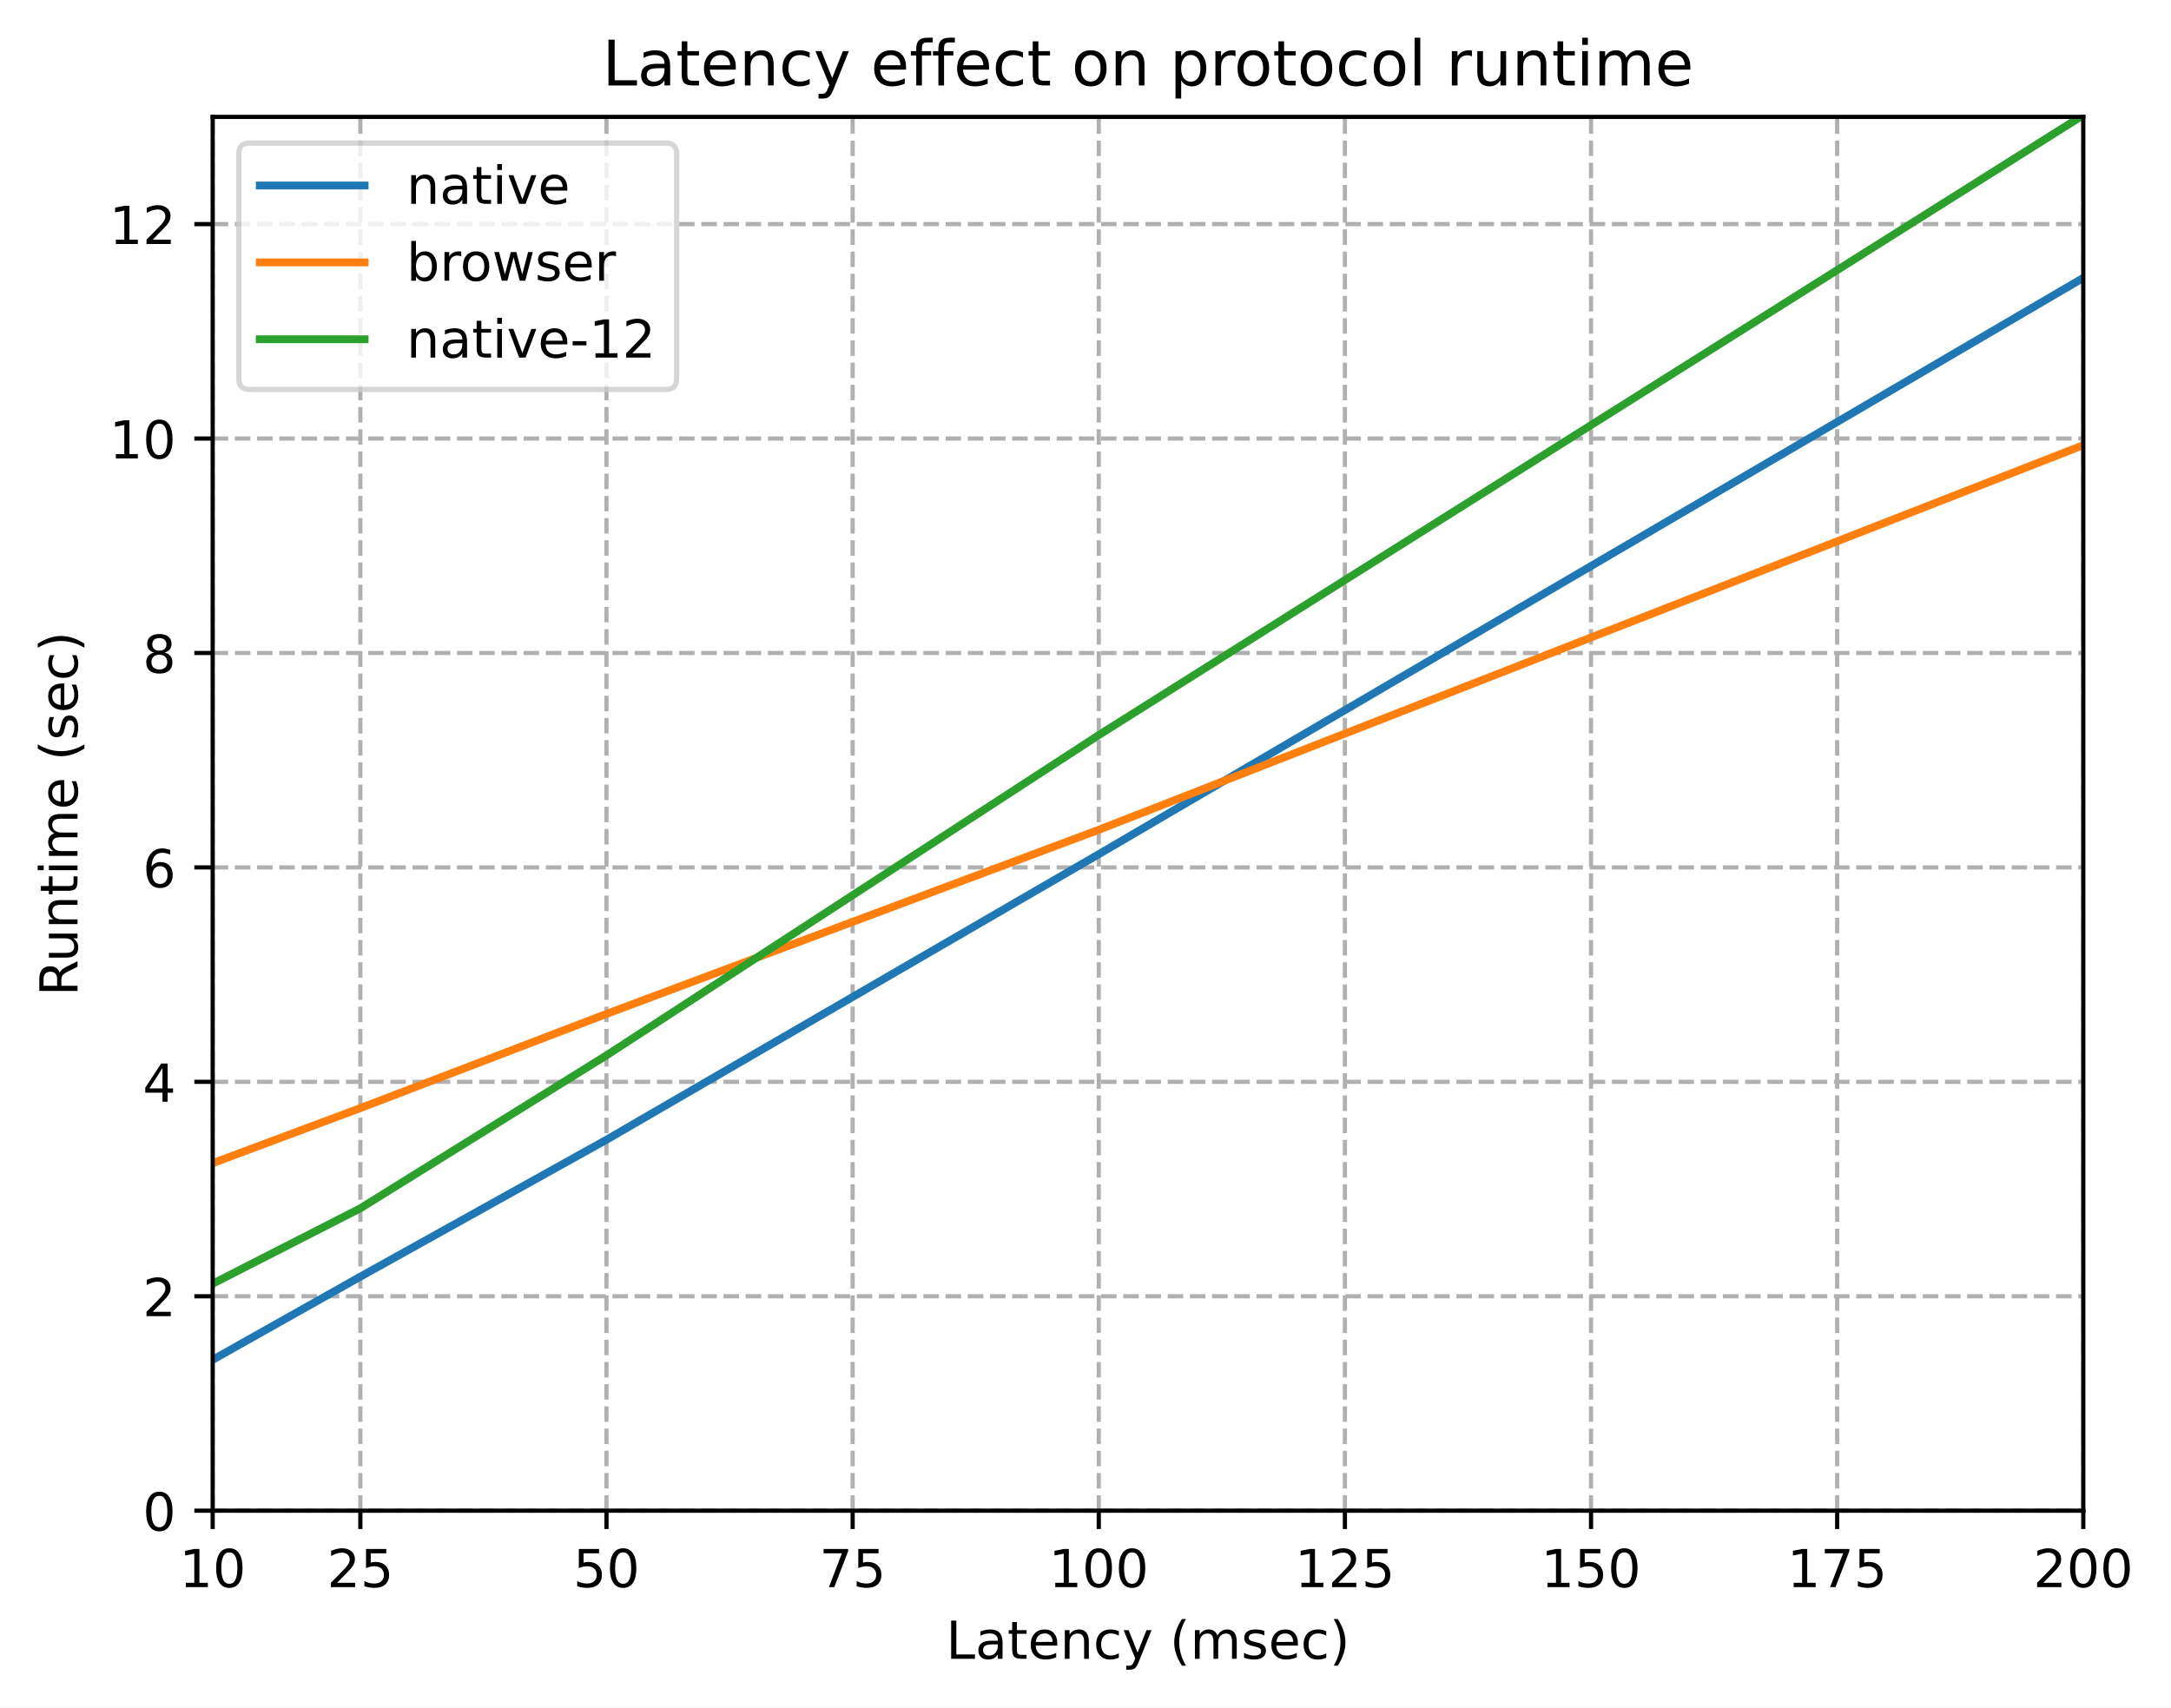
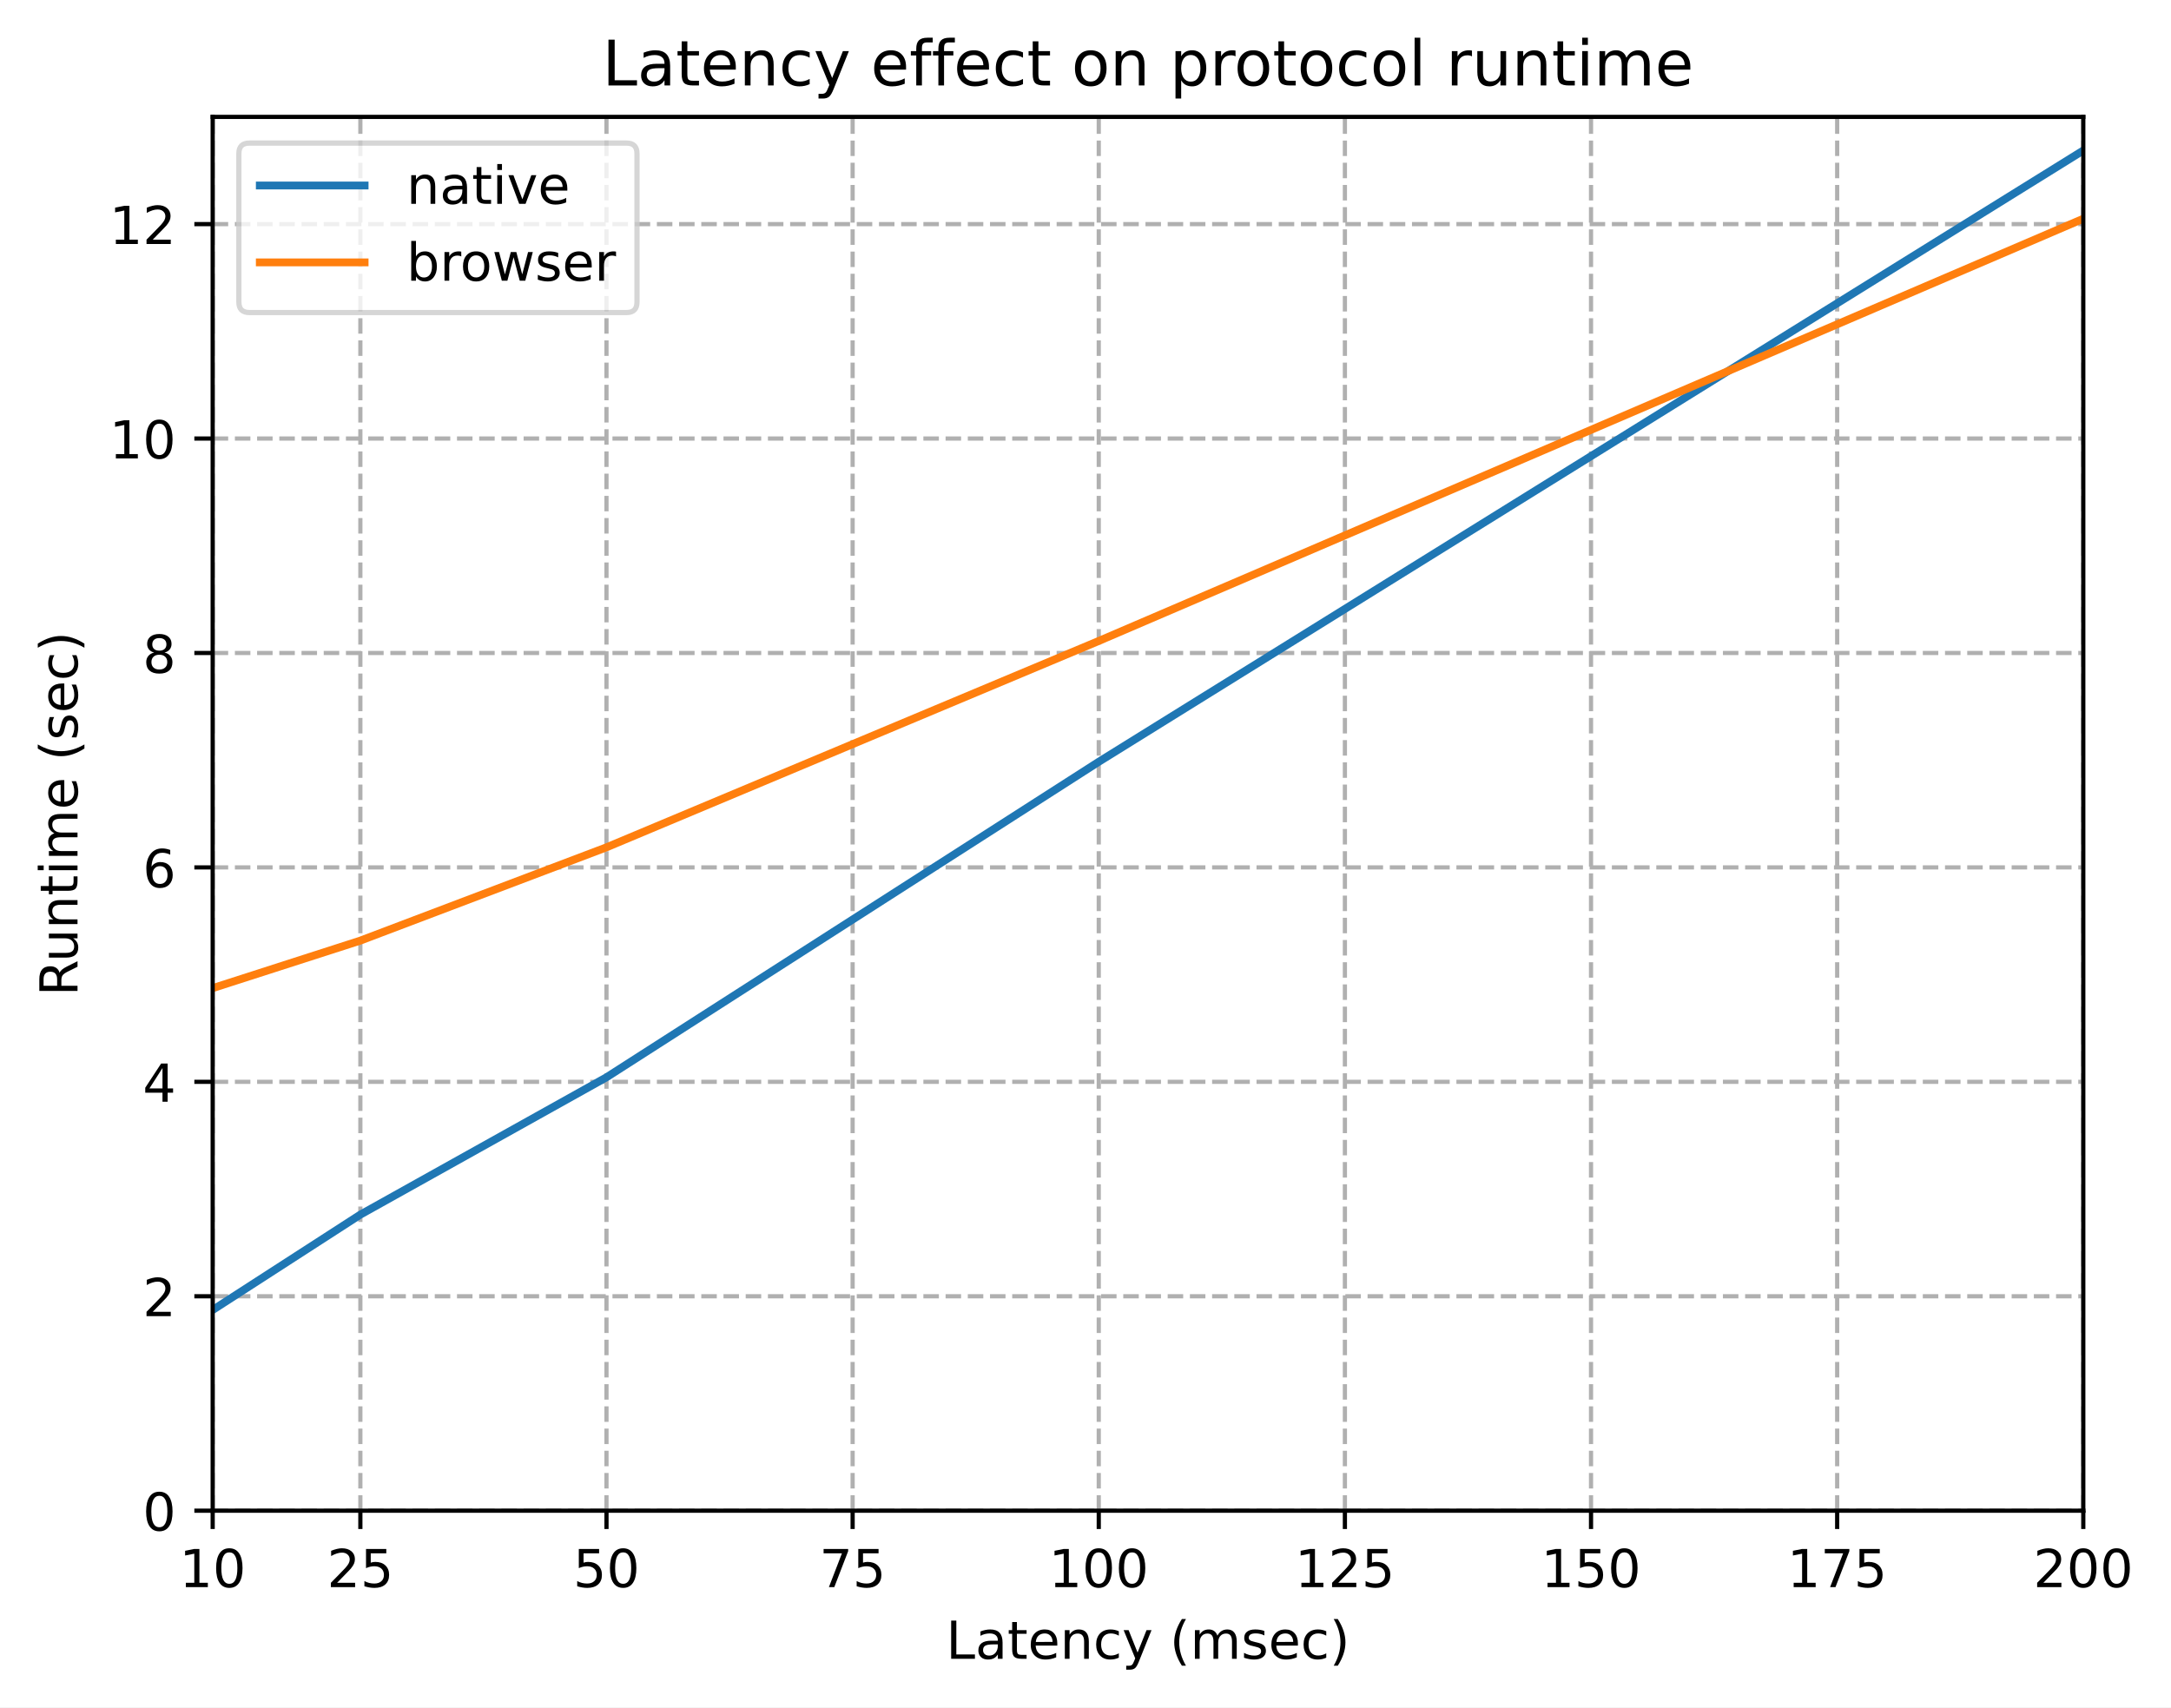
<svg xmlns="http://www.w3.org/2000/svg" xmlns:xlink="http://www.w3.org/1999/xlink" width="414.467pt" height="325.986pt" viewBox="0 0 414.467 325.986" version="1.1">
  <defs>
    <style type="text/css">*{stroke-linejoin: round; stroke-linecap: butt}</style>
  </defs>
  <g id="figure_1">
    <g id="patch_1">
      <path d="M 0 325.986  L 414.467 325.986  L 414.467 0  L 0 0  z " style="fill: #ffffff" />
    </g>
    <g id="axes_1">
      <g id="patch_2">
        <path d="M 40.603 288.43  L 397.723 288.43  L 397.723 22.318  L 40.603 22.318  z " style="fill: #ffffff" />
      </g>
      <g id="matplotlib.axis_1">
        <g id="xtick_1">
          <g id="line2d_1">
-             <path d="M 40.603 288.43  L 40.603 22.318  " clip-path="url(#p9e27cbe9d0)" style="fill: none; stroke-dasharray: 2.96,1.28; stroke-dashoffset: 0; stroke: #b0b0b0; stroke-width: 0.8" />
+             <path d="M 40.603 288.43  L 40.603 22.318  " clip-path="url(#p42a2b615df)" style="fill: none; stroke-dasharray: 2.96,1.28; stroke-dashoffset: 0; stroke: #b0b0b0; stroke-width: 0.8" />
          </g>
          <g id="line2d_2">
            <defs>
-               <path id="mc6beaa7d9a" d="M 0 0  L 0 3.5  " style="stroke: #000000; stroke-width: 0.8" />
-             </defs>
-             <g>
-               <use xlink:href="#mc6beaa7d9a" x="40.603" y="288.43" style="stroke: #000000; stroke-width: 0.8" />
+               <path id="mc1bed8b2f5" d="M 0 0  L 0 3.5  " style="stroke: #000000; stroke-width: 0.8" />
+             </defs>
+             <g>
+               <use xlink:href="#mc1bed8b2f5" x="40.603" y="288.43" style="stroke: #000000; stroke-width: 0.8" />
            </g>
          </g>
          <g id="text_1">
            <g transform="translate(34.24063 303.0286) scale(0.1 -0.1)">
              <defs>
                <path id="DejaVuSans-31" d="M 794 531  L 1825 531  L 1825 4091  L 703 3866  L 703 4441  L 1819 4666  L 2450 4666  L 2450 531  L 3481 531  L 3481 0  L 794 0  L 794 531  z " transform="scale(0.015625)" />
                <path id="DejaVuSans-30" d="M 2034 4250  Q 1547 4250 1301 3770  Q 1056 3291 1056 2328  Q 1056 1369 1301 889  Q 1547 409 2034 409  Q 2525 409 2770 889  Q 3016 1369 3016 2328  Q 3016 3291 2770 3770  Q 2525 4250 2034 4250  z M 2034 4750  Q 2819 4750 3233 4129  Q 3647 3509 3647 2328  Q 3647 1150 3233 529  Q 2819 -91 2034 -91  Q 1250 -91 836 529  Q 422 1150 422 2328  Q 422 3509 836 4129  Q 1250 4750 2034 4750  z " transform="scale(0.015625)" />
              </defs>
              <use xlink:href="#DejaVuSans-31" />
              <use xlink:href="#DejaVuSans-30" transform="translate(63.62305 0)" />
            </g>
          </g>
        </g>
        <g id="xtick_2">
          <g id="line2d_3">
-             <path d="M 68.797 288.43  L 68.797 22.318  " clip-path="url(#p9e27cbe9d0)" style="fill: none; stroke-dasharray: 2.96,1.28; stroke-dashoffset: 0; stroke: #b0b0b0; stroke-width: 0.8" />
+             <path d="M 68.797 288.43  L 68.797 22.318  " clip-path="url(#p42a2b615df)" style="fill: none; stroke-dasharray: 2.96,1.28; stroke-dashoffset: 0; stroke: #b0b0b0; stroke-width: 0.8" />
          </g>
          <g id="line2d_4">
            <g>
-               <use xlink:href="#mc6beaa7d9a" x="68.797" y="288.43" style="stroke: #000000; stroke-width: 0.8" />
+               <use xlink:href="#mc1bed8b2f5" x="68.797" y="288.43" style="stroke: #000000; stroke-width: 0.8" />
            </g>
          </g>
          <g id="text_2">
            <g transform="translate(62.43431 303.0286) scale(0.1 -0.1)">
              <defs>
                <path id="DejaVuSans-32" d="M 1228 531  L 3431 531  L 3431 0  L 469 0  L 469 531  Q 828 903 1448 1529  Q 2069 2156 2228 2338  Q 2531 2678 2651 2914  Q 2772 3150 2772 3378  Q 2772 3750 2511 3984  Q 2250 4219 1831 4219  Q 1534 4219 1204 4116  Q 875 4013 500 3803  L 500 4441  Q 881 4594 1212 4672  Q 1544 4750 1819 4750  Q 2544 4750 2975 4387  Q 3406 4025 3406 3419  Q 3406 3131 3298 2873  Q 3191 2616 2906 2266  Q 2828 2175 2409 1742  Q 1991 1309 1228 531  z " transform="scale(0.015625)" />
                <path id="DejaVuSans-35" d="M 691 4666  L 3169 4666  L 3169 4134  L 1269 4134  L 1269 2991  Q 1406 3038 1543 3061  Q 1681 3084 1819 3084  Q 2600 3084 3056 2656  Q 3513 2228 3513 1497  Q 3513 744 3044 326  Q 2575 -91 1722 -91  Q 1428 -91 1123 -41  Q 819 9 494 109  L 494 744  Q 775 591 1075 516  Q 1375 441 1709 441  Q 2250 441 2565 725  Q 2881 1009 2881 1497  Q 2881 1984 2565 2268  Q 2250 2553 1709 2553  Q 1456 2553 1204 2497  Q 953 2441 691 2322  L 691 4666  z " transform="scale(0.015625)" />
              </defs>
              <use xlink:href="#DejaVuSans-32" />
              <use xlink:href="#DejaVuSans-35" transform="translate(63.62305 0)" />
            </g>
          </g>
        </g>
        <g id="xtick_3">
          <g id="line2d_5">
-             <path d="M 115.786 288.43  L 115.786 22.318  " clip-path="url(#p9e27cbe9d0)" style="fill: none; stroke-dasharray: 2.96,1.28; stroke-dashoffset: 0; stroke: #b0b0b0; stroke-width: 0.8" />
+             <path d="M 115.786 288.43  L 115.786 22.318  " clip-path="url(#p42a2b615df)" style="fill: none; stroke-dasharray: 2.96,1.28; stroke-dashoffset: 0; stroke: #b0b0b0; stroke-width: 0.8" />
          </g>
          <g id="line2d_6">
            <g>
-               <use xlink:href="#mc6beaa7d9a" x="115.786" y="288.43" style="stroke: #000000; stroke-width: 0.8" />
+               <use xlink:href="#mc1bed8b2f5" x="115.786" y="288.43" style="stroke: #000000; stroke-width: 0.8" />
            </g>
          </g>
          <g id="text_3">
            <g transform="translate(109.4238 303.0286) scale(0.1 -0.1)">
              <use xlink:href="#DejaVuSans-35" />
              <use xlink:href="#DejaVuSans-30" transform="translate(63.62305 0)" />
            </g>
          </g>
        </g>
        <g id="xtick_4">
          <g id="line2d_7">
-             <path d="M 162.776 288.43  L 162.776 22.318  " clip-path="url(#p9e27cbe9d0)" style="fill: none; stroke-dasharray: 2.96,1.28; stroke-dashoffset: 0; stroke: #b0b0b0; stroke-width: 0.8" />
+             <path d="M 162.776 288.43  L 162.776 22.318  " clip-path="url(#p42a2b615df)" style="fill: none; stroke-dasharray: 2.96,1.28; stroke-dashoffset: 0; stroke: #b0b0b0; stroke-width: 0.8" />
          </g>
          <g id="line2d_8">
            <g>
-               <use xlink:href="#mc6beaa7d9a" x="162.776" y="288.43" style="stroke: #000000; stroke-width: 0.8" />
+               <use xlink:href="#mc1bed8b2f5" x="162.776" y="288.43" style="stroke: #000000; stroke-width: 0.8" />
            </g>
          </g>
          <g id="text_4">
            <g transform="translate(156.4133 303.0286) scale(0.1 -0.1)">
              <defs>
                <path id="DejaVuSans-37" d="M 525 4666  L 3525 4666  L 3525 4397  L 1831 0  L 1172 0  L 2766 4134  L 525 4134  L 525 4666  z " transform="scale(0.015625)" />
              </defs>
              <use xlink:href="#DejaVuSans-37" />
              <use xlink:href="#DejaVuSans-35" transform="translate(63.62305 0)" />
            </g>
          </g>
        </g>
        <g id="xtick_5">
          <g id="line2d_9">
-             <path d="M 209.765 288.43  L 209.765 22.318  " clip-path="url(#p9e27cbe9d0)" style="fill: none; stroke-dasharray: 2.96,1.28; stroke-dashoffset: 0; stroke: #b0b0b0; stroke-width: 0.8" />
+             <path d="M 209.765 288.43  L 209.765 22.318  " clip-path="url(#p42a2b615df)" style="fill: none; stroke-dasharray: 2.96,1.28; stroke-dashoffset: 0; stroke: #b0b0b0; stroke-width: 0.8" />
          </g>
          <g id="line2d_10">
            <g>
-               <use xlink:href="#mc6beaa7d9a" x="209.765" y="288.43" style="stroke: #000000; stroke-width: 0.8" />
+               <use xlink:href="#mc1bed8b2f5" x="209.765" y="288.43" style="stroke: #000000; stroke-width: 0.8" />
            </g>
          </g>
          <g id="text_5">
            <g transform="translate(200.2215 303.0286) scale(0.1 -0.1)">
              <use xlink:href="#DejaVuSans-31" />
              <use xlink:href="#DejaVuSans-30" transform="translate(63.62305 0)" />
              <use xlink:href="#DejaVuSans-30" transform="translate(127.2461 0)" />
            </g>
          </g>
        </g>
        <g id="xtick_6">
          <g id="line2d_11">
-             <path d="M 256.755 288.43  L 256.755 22.318  " clip-path="url(#p9e27cbe9d0)" style="fill: none; stroke-dasharray: 2.96,1.28; stroke-dashoffset: 0; stroke: #b0b0b0; stroke-width: 0.8" />
+             <path d="M 256.755 288.43  L 256.755 22.318  " clip-path="url(#p42a2b615df)" style="fill: none; stroke-dasharray: 2.96,1.28; stroke-dashoffset: 0; stroke: #b0b0b0; stroke-width: 0.8" />
          </g>
          <g id="line2d_12">
            <g>
-               <use xlink:href="#mc6beaa7d9a" x="256.755" y="288.43" style="stroke: #000000; stroke-width: 0.8" />
+               <use xlink:href="#mc1bed8b2f5" x="256.755" y="288.43" style="stroke: #000000; stroke-width: 0.8" />
            </g>
          </g>
          <g id="text_6">
            <g transform="translate(247.211 303.0286) scale(0.1 -0.1)">
              <use xlink:href="#DejaVuSans-31" />
              <use xlink:href="#DejaVuSans-32" transform="translate(63.62305 0)" />
              <use xlink:href="#DejaVuSans-35" transform="translate(127.2461 0)" />
            </g>
          </g>
        </g>
        <g id="xtick_7">
          <g id="line2d_13">
-             <path d="M 303.744 288.43  L 303.744 22.318  " clip-path="url(#p9e27cbe9d0)" style="fill: none; stroke-dasharray: 2.96,1.28; stroke-dashoffset: 0; stroke: #b0b0b0; stroke-width: 0.8" />
+             <path d="M 303.744 288.43  L 303.744 22.318  " clip-path="url(#p42a2b615df)" style="fill: none; stroke-dasharray: 2.96,1.28; stroke-dashoffset: 0; stroke: #b0b0b0; stroke-width: 0.8" />
          </g>
          <g id="line2d_14">
            <g>
-               <use xlink:href="#mc6beaa7d9a" x="303.744" y="288.43" style="stroke: #000000; stroke-width: 0.8" />
+               <use xlink:href="#mc1bed8b2f5" x="303.744" y="288.43" style="stroke: #000000; stroke-width: 0.8" />
            </g>
          </g>
          <g id="text_7">
            <g transform="translate(294.2004 303.0286) scale(0.1 -0.1)">
              <use xlink:href="#DejaVuSans-31" />
              <use xlink:href="#DejaVuSans-35" transform="translate(63.62305 0)" />
              <use xlink:href="#DejaVuSans-30" transform="translate(127.2461 0)" />
            </g>
          </g>
        </g>
        <g id="xtick_8">
          <g id="line2d_15">
-             <path d="M 350.734 288.43  L 350.734 22.318  " clip-path="url(#p9e27cbe9d0)" style="fill: none; stroke-dasharray: 2.96,1.28; stroke-dashoffset: 0; stroke: #b0b0b0; stroke-width: 0.8" />
+             <path d="M 350.734 288.43  L 350.734 22.318  " clip-path="url(#p42a2b615df)" style="fill: none; stroke-dasharray: 2.96,1.28; stroke-dashoffset: 0; stroke: #b0b0b0; stroke-width: 0.8" />
          </g>
          <g id="line2d_16">
            <g>
-               <use xlink:href="#mc6beaa7d9a" x="350.734" y="288.43" style="stroke: #000000; stroke-width: 0.8" />
+               <use xlink:href="#mc1bed8b2f5" x="350.734" y="288.43" style="stroke: #000000; stroke-width: 0.8" />
            </g>
          </g>
          <g id="text_8">
            <g transform="translate(341.1899 303.0286) scale(0.1 -0.1)">
              <use xlink:href="#DejaVuSans-31" />
              <use xlink:href="#DejaVuSans-37" transform="translate(63.62305 0)" />
              <use xlink:href="#DejaVuSans-35" transform="translate(127.2461 0)" />
            </g>
          </g>
        </g>
        <g id="xtick_9">
          <g id="line2d_17">
-             <path d="M 397.723 288.43  L 397.723 22.318  " clip-path="url(#p9e27cbe9d0)" style="fill: none; stroke-dasharray: 2.96,1.28; stroke-dashoffset: 0; stroke: #b0b0b0; stroke-width: 0.8" />
+             <path d="M 397.723 288.43  L 397.723 22.318  " clip-path="url(#p42a2b615df)" style="fill: none; stroke-dasharray: 2.96,1.28; stroke-dashoffset: 0; stroke: #b0b0b0; stroke-width: 0.8" />
          </g>
          <g id="line2d_18">
            <g>
-               <use xlink:href="#mc6beaa7d9a" x="397.723" y="288.43" style="stroke: #000000; stroke-width: 0.8" />
+               <use xlink:href="#mc1bed8b2f5" x="397.723" y="288.43" style="stroke: #000000; stroke-width: 0.8" />
            </g>
          </g>
          <g id="text_9">
            <g transform="translate(388.1794 303.0286) scale(0.1 -0.1)">
              <use xlink:href="#DejaVuSans-32" />
              <use xlink:href="#DejaVuSans-30" transform="translate(63.62305 0)" />
              <use xlink:href="#DejaVuSans-30" transform="translate(127.2461 0)" />
            </g>
          </g>
        </g>
        <g id="text_10">
          <g transform="translate(180.6077 316.7067) scale(0.1 -0.1)">
            <defs>
              <path id="DejaVuSans-4c" d="M 628 4666  L 1259 4666  L 1259 531  L 3531 531  L 3531 0  L 628 0  L 628 4666  z " transform="scale(0.015625)" />
              <path id="DejaVuSans-61" d="M 2194 1759  Q 1497 1759 1228 1600  Q 959 1441 959 1056  Q 959 750 1161 570  Q 1363 391 1709 391  Q 2188 391 2477 730  Q 2766 1069 2766 1631  L 2766 1759  L 2194 1759  z M 3341 1997  L 3341 0  L 2766 0  L 2766 531  Q 2569 213 2275 61  Q 1981 -91 1556 -91  Q 1019 -91 701 211  Q 384 513 384 1019  Q 384 1609 779 1909  Q 1175 2209 1959 2209  L 2766 2209  L 2766 2266  Q 2766 2663 2505 2880  Q 2244 3097 1772 3097  Q 1472 3097 1187 3025  Q 903 2953 641 2809  L 641 3341  Q 956 3463 1253 3523  Q 1550 3584 1831 3584  Q 2591 3584 2966 3190  Q 3341 2797 3341 1997  z " transform="scale(0.015625)" />
              <path id="DejaVuSans-74" d="M 1172 4494  L 1172 3500  L 2356 3500  L 2356 3053  L 1172 3053  L 1172 1153  Q 1172 725 1289 603  Q 1406 481 1766 481  L 2356 481  L 2356 0  L 1766 0  Q 1100 0 847 248  Q 594 497 594 1153  L 594 3053  L 172 3053  L 172 3500  L 594 3500  L 594 4494  L 1172 4494  z " transform="scale(0.015625)" />
              <path id="DejaVuSans-65" d="M 3597 1894  L 3597 1613  L 953 1613  Q 991 1019 1311 708  Q 1631 397 2203 397  Q 2534 397 2845 478  Q 3156 559 3463 722  L 3463 178  Q 3153 47 2828 -22  Q 2503 -91 2169 -91  Q 1331 -91 842 396  Q 353 884 353 1716  Q 353 2575 817 3079  Q 1281 3584 2069 3584  Q 2775 3584 3186 3129  Q 3597 2675 3597 1894  z M 3022 2063  Q 3016 2534 2758 2815  Q 2500 3097 2075 3097  Q 1594 3097 1305 2825  Q 1016 2553 972 2059  L 3022 2063  z " transform="scale(0.015625)" />
              <path id="DejaVuSans-6e" d="M 3513 2113  L 3513 0  L 2938 0  L 2938 2094  Q 2938 2591 2744 2837  Q 2550 3084 2163 3084  Q 1697 3084 1428 2787  Q 1159 2491 1159 1978  L 1159 0  L 581 0  L 581 3500  L 1159 3500  L 1159 2956  Q 1366 3272 1645 3428  Q 1925 3584 2291 3584  Q 2894 3584 3203 3211  Q 3513 2838 3513 2113  z " transform="scale(0.015625)" />
              <path id="DejaVuSans-63" d="M 3122 3366  L 3122 2828  Q 2878 2963 2633 3030  Q 2388 3097 2138 3097  Q 1578 3097 1268 2742  Q 959 2388 959 1747  Q 959 1106 1268 751  Q 1578 397 2138 397  Q 2388 397 2633 464  Q 2878 531 3122 666  L 3122 134  Q 2881 22 2623 -34  Q 2366 -91 2075 -91  Q 1284 -91 818 406  Q 353 903 353 1747  Q 353 2603 823 3093  Q 1294 3584 2113 3584  Q 2378 3584 2631 3529  Q 2884 3475 3122 3366  z " transform="scale(0.015625)" />
              <path id="DejaVuSans-79" d="M 2059 -325  Q 1816 -950 1584 -1140  Q 1353 -1331 966 -1331  L 506 -1331  L 506 -850  L 844 -850  Q 1081 -850 1212 -737  Q 1344 -625 1503 -206  L 1606 56  L 191 3500  L 800 3500  L 1894 763  L 2988 3500  L 3597 3500  L 2059 -325  z " transform="scale(0.015625)" />
              <path id="DejaVuSans-20" transform="scale(0.015625)" />
              <path id="DejaVuSans-28" d="M 1984 4856  Q 1566 4138 1362 3434  Q 1159 2731 1159 2009  Q 1159 1288 1364 580  Q 1569 -128 1984 -844  L 1484 -844  Q 1016 -109 783 600  Q 550 1309 550 2009  Q 550 2706 781 3412  Q 1013 4119 1484 4856  L 1984 4856  z " transform="scale(0.015625)" />
              <path id="DejaVuSans-6d" d="M 3328 2828  Q 3544 3216 3844 3400  Q 4144 3584 4550 3584  Q 5097 3584 5394 3201  Q 5691 2819 5691 2113  L 5691 0  L 5113 0  L 5113 2094  Q 5113 2597 4934 2840  Q 4756 3084 4391 3084  Q 3944 3084 3684 2787  Q 3425 2491 3425 1978  L 3425 0  L 2847 0  L 2847 2094  Q 2847 2600 2669 2842  Q 2491 3084 2119 3084  Q 1678 3084 1418 2786  Q 1159 2488 1159 1978  L 1159 0  L 581 0  L 581 3500  L 1159 3500  L 1159 2956  Q 1356 3278 1631 3431  Q 1906 3584 2284 3584  Q 2666 3584 2933 3390  Q 3200 3197 3328 2828  z " transform="scale(0.015625)" />
              <path id="DejaVuSans-73" d="M 2834 3397  L 2834 2853  Q 2591 2978 2328 3040  Q 2066 3103 1784 3103  Q 1356 3103 1142 2972  Q 928 2841 928 2578  Q 928 2378 1081 2264  Q 1234 2150 1697 2047  L 1894 2003  Q 2506 1872 2764 1633  Q 3022 1394 3022 966  Q 3022 478 2636 193  Q 2250 -91 1575 -91  Q 1294 -91 989 -36  Q 684 19 347 128  L 347 722  Q 666 556 975 473  Q 1284 391 1588 391  Q 1994 391 2212 530  Q 2431 669 2431 922  Q 2431 1156 2273 1281  Q 2116 1406 1581 1522  L 1381 1569  Q 847 1681 609 1914  Q 372 2147 372 2553  Q 372 3047 722 3315  Q 1072 3584 1716 3584  Q 2034 3584 2315 3537  Q 2597 3491 2834 3397  z " transform="scale(0.015625)" />
              <path id="DejaVuSans-29" d="M 513 4856  L 1013 4856  Q 1481 4119 1714 3412  Q 1947 2706 1947 2009  Q 1947 1309 1714 600  Q 1481 -109 1013 -844  L 513 -844  Q 928 -128 1133 580  Q 1338 1288 1338 2009  Q 1338 2731 1133 3434  Q 928 4138 513 4856  z " transform="scale(0.015625)" />
            </defs>
            <use xlink:href="#DejaVuSans-4c" />
            <use xlink:href="#DejaVuSans-61" transform="translate(55.71289 0)" />
            <use xlink:href="#DejaVuSans-74" transform="translate(116.9922 0)" />
            <use xlink:href="#DejaVuSans-65" transform="translate(156.2012 0)" />
            <use xlink:href="#DejaVuSans-6e" transform="translate(217.7246 0)" />
            <use xlink:href="#DejaVuSans-63" transform="translate(281.1035 0)" />
            <use xlink:href="#DejaVuSans-79" transform="translate(336.084 0)" />
            <use xlink:href="#DejaVuSans-20" transform="translate(395.2637 0)" />
            <use xlink:href="#DejaVuSans-28" transform="translate(427.0508 0)" />
            <use xlink:href="#DejaVuSans-6d" transform="translate(466.0645 0)" />
            <use xlink:href="#DejaVuSans-73" transform="translate(563.4766 0)" />
            <use xlink:href="#DejaVuSans-65" transform="translate(615.5762 0)" />
            <use xlink:href="#DejaVuSans-63" transform="translate(677.0996 0)" />
            <use xlink:href="#DejaVuSans-29" transform="translate(732.0801 0)" />
          </g>
        </g>
      </g>
      <g id="matplotlib.axis_2">
        <g id="ytick_1">
          <g id="line2d_19">
-             <path d="M 40.603 288.43  L 397.723 288.43  " clip-path="url(#p9e27cbe9d0)" style="fill: none; stroke-dasharray: 2.96,1.28; stroke-dashoffset: 0; stroke: #b0b0b0; stroke-width: 0.8" />
+             <path d="M 40.603 288.43  L 397.723 288.43  " clip-path="url(#p42a2b615df)" style="fill: none; stroke-dasharray: 2.96,1.28; stroke-dashoffset: 0; stroke: #b0b0b0; stroke-width: 0.8" />
          </g>
          <g id="line2d_20">
            <defs>
-               <path id="ma9f56266a1" d="M 0 0  L -3.5 0  " style="stroke: #000000; stroke-width: 0.8" />
-             </defs>
-             <g>
-               <use xlink:href="#ma9f56266a1" x="40.603" y="288.43" style="stroke: #000000; stroke-width: 0.8" />
+               <path id="m263e2cda32" d="M 0 0  L -3.5 0  " style="stroke: #000000; stroke-width: 0.8" />
+             </defs>
+             <g>
+               <use xlink:href="#m263e2cda32" x="40.603" y="288.43" style="stroke: #000000; stroke-width: 0.8" />
            </g>
          </g>
          <g id="text_11">
            <g transform="translate(27.24063 292.2293) scale(0.1 -0.1)">
              <use xlink:href="#DejaVuSans-30" />
            </g>
          </g>
        </g>
        <g id="ytick_2">
          <g id="line2d_21">
-             <path d="M 40.603 247.49  L 397.723 247.49  " clip-path="url(#p9e27cbe9d0)" style="fill: none; stroke-dasharray: 2.96,1.28; stroke-dashoffset: 0; stroke: #b0b0b0; stroke-width: 0.8" />
+             <path d="M 40.603 247.49  L 397.723 247.49  " clip-path="url(#p42a2b615df)" style="fill: none; stroke-dasharray: 2.96,1.28; stroke-dashoffset: 0; stroke: #b0b0b0; stroke-width: 0.8" />
          </g>
          <g id="line2d_22">
            <g>
-               <use xlink:href="#ma9f56266a1" x="40.603" y="247.49" style="stroke: #000000; stroke-width: 0.8" />
+               <use xlink:href="#m263e2cda32" x="40.603" y="247.49" style="stroke: #000000; stroke-width: 0.8" />
            </g>
          </g>
          <g id="text_12">
            <g transform="translate(27.24063 251.289) scale(0.1 -0.1)">
              <use xlink:href="#DejaVuSans-32" />
            </g>
          </g>
        </g>
        <g id="ytick_3">
          <g id="line2d_23">
-             <path d="M 40.603 206.55  L 397.723 206.55  " clip-path="url(#p9e27cbe9d0)" style="fill: none; stroke-dasharray: 2.96,1.28; stroke-dashoffset: 0; stroke: #b0b0b0; stroke-width: 0.8" />
+             <path d="M 40.603 206.55  L 397.723 206.55  " clip-path="url(#p42a2b615df)" style="fill: none; stroke-dasharray: 2.96,1.28; stroke-dashoffset: 0; stroke: #b0b0b0; stroke-width: 0.8" />
          </g>
          <g id="line2d_24">
            <g>
-               <use xlink:href="#ma9f56266a1" x="40.603" y="206.55" style="stroke: #000000; stroke-width: 0.8" />
+               <use xlink:href="#m263e2cda32" x="40.603" y="206.55" style="stroke: #000000; stroke-width: 0.8" />
            </g>
          </g>
          <g id="text_13">
            <g transform="translate(27.24063 210.3487) scale(0.1 -0.1)">
              <defs>
                <path id="DejaVuSans-34" d="M 2419 4116  L 825 1625  L 2419 1625  L 2419 4116  z M 2253 4666  L 3047 4666  L 3047 1625  L 3713 1625  L 3713 1100  L 3047 1100  L 3047 0  L 2419 0  L 2419 1100  L 313 1100  L 313 1709  L 2253 4666  z " transform="scale(0.015625)" />
              </defs>
              <use xlink:href="#DejaVuSans-34" />
            </g>
          </g>
        </g>
        <g id="ytick_4">
          <g id="line2d_25">
-             <path d="M 40.603 165.609  L 397.723 165.609  " clip-path="url(#p9e27cbe9d0)" style="fill: none; stroke-dasharray: 2.96,1.28; stroke-dashoffset: 0; stroke: #b0b0b0; stroke-width: 0.8" />
+             <path d="M 40.603 165.609  L 397.723 165.609  " clip-path="url(#p42a2b615df)" style="fill: none; stroke-dasharray: 2.96,1.28; stroke-dashoffset: 0; stroke: #b0b0b0; stroke-width: 0.8" />
          </g>
          <g id="line2d_26">
            <g>
-               <use xlink:href="#ma9f56266a1" x="40.603" y="165.609" style="stroke: #000000; stroke-width: 0.8" />
+               <use xlink:href="#m263e2cda32" x="40.603" y="165.609" style="stroke: #000000; stroke-width: 0.8" />
            </g>
          </g>
          <g id="text_14">
            <g transform="translate(27.24063 169.4084) scale(0.1 -0.1)">
              <defs>
                <path id="DejaVuSans-36" d="M 2113 2584  Q 1688 2584 1439 2293  Q 1191 2003 1191 1497  Q 1191 994 1439 701  Q 1688 409 2113 409  Q 2538 409 2786 701  Q 3034 994 3034 1497  Q 3034 2003 2786 2293  Q 2538 2584 2113 2584  z M 3366 4563  L 3366 3988  Q 3128 4100 2886 4159  Q 2644 4219 2406 4219  Q 1781 4219 1451 3797  Q 1122 3375 1075 2522  Q 1259 2794 1537 2939  Q 1816 3084 2150 3084  Q 2853 3084 3261 2657  Q 3669 2231 3669 1497  Q 3669 778 3244 343  Q 2819 -91 2113 -91  Q 1303 -91 875 529  Q 447 1150 447 2328  Q 447 3434 972 4092  Q 1497 4750 2381 4750  Q 2619 4750 2861 4703  Q 3103 4656 3366 4563  z " transform="scale(0.015625)" />
              </defs>
              <use xlink:href="#DejaVuSans-36" />
            </g>
          </g>
        </g>
        <g id="ytick_5">
          <g id="line2d_27">
-             <path d="M 40.603 124.669  L 397.723 124.669  " clip-path="url(#p9e27cbe9d0)" style="fill: none; stroke-dasharray: 2.96,1.28; stroke-dashoffset: 0; stroke: #b0b0b0; stroke-width: 0.8" />
+             <path d="M 40.603 124.669  L 397.723 124.669  " clip-path="url(#p42a2b615df)" style="fill: none; stroke-dasharray: 2.96,1.28; stroke-dashoffset: 0; stroke: #b0b0b0; stroke-width: 0.8" />
          </g>
          <g id="line2d_28">
            <g>
-               <use xlink:href="#ma9f56266a1" x="40.603" y="124.669" style="stroke: #000000; stroke-width: 0.8" />
+               <use xlink:href="#m263e2cda32" x="40.603" y="124.669" style="stroke: #000000; stroke-width: 0.8" />
            </g>
          </g>
          <g id="text_15">
            <g transform="translate(27.24063 128.4681) scale(0.1 -0.1)">
              <defs>
                <path id="DejaVuSans-38" d="M 2034 2216  Q 1584 2216 1326 1975  Q 1069 1734 1069 1313  Q 1069 891 1326 650  Q 1584 409 2034 409  Q 2484 409 2743 651  Q 3003 894 3003 1313  Q 3003 1734 2745 1975  Q 2488 2216 2034 2216  z M 1403 2484  Q 997 2584 770 2862  Q 544 3141 544 3541  Q 544 4100 942 4425  Q 1341 4750 2034 4750  Q 2731 4750 3128 4425  Q 3525 4100 3525 3541  Q 3525 3141 3298 2862  Q 3072 2584 2669 2484  Q 3125 2378 3379 2068  Q 3634 1759 3634 1313  Q 3634 634 3220 271  Q 2806 -91 2034 -91  Q 1263 -91 848 271  Q 434 634 434 1313  Q 434 1759 690 2068  Q 947 2378 1403 2484  z M 1172 3481  Q 1172 3119 1398 2916  Q 1625 2713 2034 2713  Q 2441 2713 2670 2916  Q 2900 3119 2900 3481  Q 2900 3844 2670 4047  Q 2441 4250 2034 4250  Q 1625 4250 1398 4047  Q 1172 3844 1172 3481  z " transform="scale(0.015625)" />
              </defs>
              <use xlink:href="#DejaVuSans-38" />
            </g>
          </g>
        </g>
        <g id="ytick_6">
          <g id="line2d_29">
-             <path d="M 40.603 83.729  L 397.723 83.729  " clip-path="url(#p9e27cbe9d0)" style="fill: none; stroke-dasharray: 2.96,1.28; stroke-dashoffset: 0; stroke: #b0b0b0; stroke-width: 0.8" />
+             <path d="M 40.603 83.729  L 397.723 83.729  " clip-path="url(#p42a2b615df)" style="fill: none; stroke-dasharray: 2.96,1.28; stroke-dashoffset: 0; stroke: #b0b0b0; stroke-width: 0.8" />
          </g>
          <g id="line2d_30">
            <g>
-               <use xlink:href="#ma9f56266a1" x="40.603" y="83.729" style="stroke: #000000; stroke-width: 0.8" />
+               <use xlink:href="#m263e2cda32" x="40.603" y="83.729" style="stroke: #000000; stroke-width: 0.8" />
            </g>
          </g>
          <g id="text_16">
            <g transform="translate(20.87813 87.52781) scale(0.1 -0.1)">
              <use xlink:href="#DejaVuSans-31" />
              <use xlink:href="#DejaVuSans-30" transform="translate(63.62305 0)" />
            </g>
          </g>
        </g>
        <g id="ytick_7">
          <g id="line2d_31">
-             <path d="M 40.603 42.788  L 397.723 42.788  " clip-path="url(#p9e27cbe9d0)" style="fill: none; stroke-dasharray: 2.96,1.28; stroke-dashoffset: 0; stroke: #b0b0b0; stroke-width: 0.8" />
+             <path d="M 40.603 42.788  L 397.723 42.788  " clip-path="url(#p42a2b615df)" style="fill: none; stroke-dasharray: 2.96,1.28; stroke-dashoffset: 0; stroke: #b0b0b0; stroke-width: 0.8" />
          </g>
          <g id="line2d_32">
            <g>
-               <use xlink:href="#ma9f56266a1" x="40.603" y="42.788" style="stroke: #000000; stroke-width: 0.8" />
+               <use xlink:href="#m263e2cda32" x="40.603" y="42.788" style="stroke: #000000; stroke-width: 0.8" />
            </g>
          </g>
          <g id="text_17">
            <g transform="translate(20.87813 46.5875) scale(0.1 -0.1)">
              <use xlink:href="#DejaVuSans-31" />
              <use xlink:href="#DejaVuSans-32" transform="translate(63.62305 0)" />
            </g>
          </g>
        </g>
        <g id="text_18">
          <g transform="translate(14.79844 190.178) rotate(-90) scale(0.1 -0.1)">
            <defs>
              <path id="DejaVuSans-52" d="M 2841 2188  Q 3044 2119 3236 1894  Q 3428 1669 3622 1275  L 4263 0  L 3584 0  L 2988 1197  Q 2756 1666 2539 1819  Q 2322 1972 1947 1972  L 1259 1972  L 1259 0  L 628 0  L 628 4666  L 2053 4666  Q 2853 4666 3247 4331  Q 3641 3997 3641 3322  Q 3641 2881 3436 2590  Q 3231 2300 2841 2188  z M 1259 4147  L 1259 2491  L 2053 2491  Q 2509 2491 2742 2702  Q 2975 2913 2975 3322  Q 2975 3731 2742 3939  Q 2509 4147 2053 4147  L 1259 4147  z " transform="scale(0.015625)" />
              <path id="DejaVuSans-75" d="M 544 1381  L 544 3500  L 1119 3500  L 1119 1403  Q 1119 906 1312 657  Q 1506 409 1894 409  Q 2359 409 2629 706  Q 2900 1003 2900 1516  L 2900 3500  L 3475 3500  L 3475 0  L 2900 0  L 2900 538  Q 2691 219 2414 64  Q 2138 -91 1772 -91  Q 1169 -91 856 284  Q 544 659 544 1381  z M 1991 3584  L 1991 3584  z " transform="scale(0.015625)" />
              <path id="DejaVuSans-69" d="M 603 3500  L 1178 3500  L 1178 0  L 603 0  L 603 3500  z M 603 4863  L 1178 4863  L 1178 4134  L 603 4134  L 603 4863  z " transform="scale(0.015625)" />
            </defs>
            <use xlink:href="#DejaVuSans-52" />
            <use xlink:href="#DejaVuSans-75" transform="translate(64.98242 0)" />
            <use xlink:href="#DejaVuSans-6e" transform="translate(128.3613 0)" />
            <use xlink:href="#DejaVuSans-74" transform="translate(191.7402 0)" />
            <use xlink:href="#DejaVuSans-69" transform="translate(230.9492 0)" />
            <use xlink:href="#DejaVuSans-6d" transform="translate(258.7324 0)" />
            <use xlink:href="#DejaVuSans-65" transform="translate(356.1445 0)" />
            <use xlink:href="#DejaVuSans-20" transform="translate(417.668 0)" />
            <use xlink:href="#DejaVuSans-28" transform="translate(449.4551 0)" />
            <use xlink:href="#DejaVuSans-73" transform="translate(488.4688 0)" />
            <use xlink:href="#DejaVuSans-65" transform="translate(540.5684 0)" />
            <use xlink:href="#DejaVuSans-63" transform="translate(602.0918 0)" />
            <use xlink:href="#DejaVuSans-29" transform="translate(657.0723 0)" />
          </g>
        </g>
      </g>
      <g id="line2d_33">
-         <path d="M 40.603 259.614  L 68.797 243.746  L 115.786 217.607  L 209.765 163.091  L 397.723 53.054  " clip-path="url(#p9e27cbe9d0)" style="fill: none; stroke: #1f77b4; stroke-width: 1.5; stroke-linecap: square" />
+         <path d="M 40.603 250.106  L 68.797 231.902  L 115.786 205.682  L 209.765 145.444  L 397.723 28.727  " clip-path="url(#p42a2b615df)" style="fill: none; stroke: #1f77b4; stroke-width: 1.5; stroke-linecap: square" />
      </g>
      <g id="line2d_34">
-         <path d="M 40.603 222.078  L 68.797 211.563  L 115.786 193.582  L 209.765 158.43  L 397.723 84.994  " clip-path="url(#p9e27cbe9d0)" style="fill: none; stroke: #ff7f0e; stroke-width: 1.5; stroke-linecap: square" />
-       </g>
-       <g id="line2d_35">
-         <path d="M 40.603 245.093  L 68.797 230.694  L 115.786 201.497  L 209.765 140.345  L 397.723 21.98  " clip-path="url(#p9e27cbe9d0)" style="fill: none; stroke: #2ca02c; stroke-width: 1.5; stroke-linecap: square" />
+         <path d="M 40.603 188.661  L 68.797 179.586  L 115.786 161.777  L 209.765 122.376  L 397.723 41.761  " clip-path="url(#p42a2b615df)" style="fill: none; stroke: #ff7f0e; stroke-width: 1.5; stroke-linecap: square" />
      </g>
      <g id="patch_3">
        <path d="M 40.603 288.43  L 40.603 22.318  " style="fill: none; stroke: #000000; stroke-width: 0.8; stroke-linejoin: miter; stroke-linecap: square" />
      </g>
      <g id="patch_4">
        <path d="M 397.723 288.43  L 397.723 22.318  " style="fill: none; stroke: #000000; stroke-width: 0.8; stroke-linejoin: miter; stroke-linecap: square" />
      </g>
      <g id="patch_5">
        <path d="M 40.603 288.43  L 397.723 288.43  " style="fill: none; stroke: #000000; stroke-width: 0.8; stroke-linejoin: miter; stroke-linecap: square" />
      </g>
      <g id="patch_6">
        <path d="M 40.603 22.318  L 397.723 22.318  " style="fill: none; stroke: #000000; stroke-width: 0.8; stroke-linejoin: miter; stroke-linecap: square" />
      </g>
      <g id="text_19">
        <g transform="translate(114.9862 16.31812) scale(0.12 -0.12)">
          <defs>
            <path id="DejaVuSans-66" d="M 2375 4863  L 2375 4384  L 1825 4384  Q 1516 4384 1395 4259  Q 1275 4134 1275 3809  L 1275 3500  L 2222 3500  L 2222 3053  L 1275 3053  L 1275 0  L 697 0  L 697 3053  L 147 3053  L 147 3500  L 697 3500  L 697 3744  Q 697 4328 969 4595  Q 1241 4863 1831 4863  L 2375 4863  z " transform="scale(0.015625)" />
            <path id="DejaVuSans-6f" d="M 1959 3097  Q 1497 3097 1228 2736  Q 959 2375 959 1747  Q 959 1119 1226 758  Q 1494 397 1959 397  Q 2419 397 2687 759  Q 2956 1122 2956 1747  Q 2956 2369 2687 2733  Q 2419 3097 1959 3097  z M 1959 3584  Q 2709 3584 3137 3096  Q 3566 2609 3566 1747  Q 3566 888 3137 398  Q 2709 -91 1959 -91  Q 1206 -91 779 398  Q 353 888 353 1747  Q 353 2609 779 3096  Q 1206 3584 1959 3584  z " transform="scale(0.015625)" />
            <path id="DejaVuSans-70" d="M 1159 525  L 1159 -1331  L 581 -1331  L 581 3500  L 1159 3500  L 1159 2969  Q 1341 3281 1617 3432  Q 1894 3584 2278 3584  Q 2916 3584 3314 3078  Q 3713 2572 3713 1747  Q 3713 922 3314 415  Q 2916 -91 2278 -91  Q 1894 -91 1617 61  Q 1341 213 1159 525  z M 3116 1747  Q 3116 2381 2855 2742  Q 2594 3103 2138 3103  Q 1681 3103 1420 2742  Q 1159 2381 1159 1747  Q 1159 1113 1420 752  Q 1681 391 2138 391  Q 2594 391 2855 752  Q 3116 1113 3116 1747  z " transform="scale(0.015625)" />
            <path id="DejaVuSans-72" d="M 2631 2963  Q 2534 3019 2420 3045  Q 2306 3072 2169 3072  Q 1681 3072 1420 2755  Q 1159 2438 1159 1844  L 1159 0  L 581 0  L 581 3500  L 1159 3500  L 1159 2956  Q 1341 3275 1631 3429  Q 1922 3584 2338 3584  Q 2397 3584 2469 3576  Q 2541 3569 2628 3553  L 2631 2963  z " transform="scale(0.015625)" />
            <path id="DejaVuSans-6c" d="M 603 4863  L 1178 4863  L 1178 0  L 603 0  L 603 4863  z " transform="scale(0.015625)" />
          </defs>
          <use xlink:href="#DejaVuSans-4c" />
          <use xlink:href="#DejaVuSans-61" transform="translate(55.71289 0)" />
          <use xlink:href="#DejaVuSans-74" transform="translate(116.9922 0)" />
          <use xlink:href="#DejaVuSans-65" transform="translate(156.2012 0)" />
          <use xlink:href="#DejaVuSans-6e" transform="translate(217.7246 0)" />
          <use xlink:href="#DejaVuSans-63" transform="translate(281.1035 0)" />
          <use xlink:href="#DejaVuSans-79" transform="translate(336.084 0)" />
          <use xlink:href="#DejaVuSans-20" transform="translate(395.2637 0)" />
          <use xlink:href="#DejaVuSans-65" transform="translate(427.0508 0)" />
          <use xlink:href="#DejaVuSans-66" transform="translate(488.5742 0)" />
          <use xlink:href="#DejaVuSans-66" transform="translate(523.7793 0)" />
          <use xlink:href="#DejaVuSans-65" transform="translate(558.9844 0)" />
          <use xlink:href="#DejaVuSans-63" transform="translate(620.5078 0)" />
          <use xlink:href="#DejaVuSans-74" transform="translate(675.4883 0)" />
          <use xlink:href="#DejaVuSans-20" transform="translate(714.6973 0)" />
          <use xlink:href="#DejaVuSans-6f" transform="translate(746.4844 0)" />
          <use xlink:href="#DejaVuSans-6e" transform="translate(807.666 0)" />
          <use xlink:href="#DejaVuSans-20" transform="translate(871.0449 0)" />
          <use xlink:href="#DejaVuSans-70" transform="translate(902.832 0)" />
          <use xlink:href="#DejaVuSans-72" transform="translate(966.3086 0)" />
          <use xlink:href="#DejaVuSans-6f" transform="translate(1005.172 0)" />
          <use xlink:href="#DejaVuSans-74" transform="translate(1066.354 0)" />
          <use xlink:href="#DejaVuSans-6f" transform="translate(1105.562 0)" />
          <use xlink:href="#DejaVuSans-63" transform="translate(1166.744 0)" />
          <use xlink:href="#DejaVuSans-6f" transform="translate(1221.725 0)" />
          <use xlink:href="#DejaVuSans-6c" transform="translate(1282.906 0)" />
          <use xlink:href="#DejaVuSans-20" transform="translate(1310.689 0)" />
          <use xlink:href="#DejaVuSans-72" transform="translate(1342.477 0)" />
          <use xlink:href="#DejaVuSans-75" transform="translate(1383.59 0)" />
          <use xlink:href="#DejaVuSans-6e" transform="translate(1446.969 0)" />
          <use xlink:href="#DejaVuSans-74" transform="translate(1510.348 0)" />
          <use xlink:href="#DejaVuSans-69" transform="translate(1549.557 0)" />
          <use xlink:href="#DejaVuSans-6d" transform="translate(1577.34 0)" />
          <use xlink:href="#DejaVuSans-65" transform="translate(1674.752 0)" />
        </g>
      </g>
      <g id="legend_1">
        <g id="patch_7">
-           <path d="M 47.603 74.353  L 127.172 74.353  Q 129.172 74.353 129.172 72.353  L 129.172 29.318  Q 129.172 27.318 127.172 27.318  L 47.603 27.318  Q 45.603 27.318 45.603 29.318  L 45.603 72.353  Q 45.603 74.353 47.603 74.353  z " style="fill: #ffffff; opacity: 0.8; stroke: #cccccc; stroke-linejoin: miter" />
-         </g>
-         <g id="line2d_36">
+           <path d="M 47.603 59.674  L 119.608 59.674  Q 121.608 59.674 121.608 57.674  L 121.608 29.318  Q 121.608 27.318 119.608 27.318  L 47.603 27.318  Q 45.603 27.318 45.603 29.318  L 45.603 57.674  Q 45.603 59.674 47.603 59.674  z " style="fill: #ffffff; opacity: 0.8; stroke: #cccccc; stroke-linejoin: miter" />
+         </g>
+         <g id="line2d_35">
          <path d="M 49.603 35.417  L 59.603 35.417  L 69.603 35.417  " style="fill: none; stroke: #1f77b4; stroke-width: 1.5; stroke-linecap: square" />
        </g>
        <g id="text_20">
          <g transform="translate(77.60313 38.91656) scale(0.1 -0.1)">
            <defs>
              <path id="DejaVuSans-76" d="M 191 3500  L 800 3500  L 1894 563  L 2988 3500  L 3597 3500  L 2284 0  L 1503 0  L 191 3500  z " transform="scale(0.015625)" />
            </defs>
            <use xlink:href="#DejaVuSans-6e" />
            <use xlink:href="#DejaVuSans-61" transform="translate(63.37891 0)" />
            <use xlink:href="#DejaVuSans-74" transform="translate(124.6582 0)" />
            <use xlink:href="#DejaVuSans-69" transform="translate(163.8672 0)" />
            <use xlink:href="#DejaVuSans-76" transform="translate(191.6504 0)" />
            <use xlink:href="#DejaVuSans-65" transform="translate(250.8301 0)" />
          </g>
        </g>
-         <g id="line2d_37">
+         <g id="line2d_36">
          <path d="M 49.603 50.095  L 59.603 50.095  L 69.603 50.095  " style="fill: none; stroke: #ff7f0e; stroke-width: 1.5; stroke-linecap: square" />
        </g>
        <g id="text_21">
          <g transform="translate(77.60313 53.59469) scale(0.1 -0.1)">
            <defs>
              <path id="DejaVuSans-62" d="M 3116 1747  Q 3116 2381 2855 2742  Q 2594 3103 2138 3103  Q 1681 3103 1420 2742  Q 1159 2381 1159 1747  Q 1159 1113 1420 752  Q 1681 391 2138 391  Q 2594 391 2855 752  Q 3116 1113 3116 1747  z M 1159 2969  Q 1341 3281 1617 3432  Q 1894 3584 2278 3584  Q 2916 3584 3314 3078  Q 3713 2572 3713 1747  Q 3713 922 3314 415  Q 2916 -91 2278 -91  Q 1894 -91 1617 61  Q 1341 213 1159 525  L 1159 0  L 581 0  L 581 4863  L 1159 4863  L 1159 2969  z " transform="scale(0.015625)" />
              <path id="DejaVuSans-77" d="M 269 3500  L 844 3500  L 1563 769  L 2278 3500  L 2956 3500  L 3675 769  L 4391 3500  L 4966 3500  L 4050 0  L 3372 0  L 2619 2869  L 1863 0  L 1184 0  L 269 3500  z " transform="scale(0.015625)" />
            </defs>
            <use xlink:href="#DejaVuSans-62" />
            <use xlink:href="#DejaVuSans-72" transform="translate(63.47656 0)" />
            <use xlink:href="#DejaVuSans-6f" transform="translate(102.3398 0)" />
            <use xlink:href="#DejaVuSans-77" transform="translate(163.5215 0)" />
            <use xlink:href="#DejaVuSans-73" transform="translate(245.3086 0)" />
            <use xlink:href="#DejaVuSans-65" transform="translate(297.4082 0)" />
            <use xlink:href="#DejaVuSans-72" transform="translate(358.9316 0)" />
          </g>
        </g>
-         <g id="line2d_38">
-           <path d="M 49.603 64.773  L 59.603 64.773  L 69.603 64.773  " style="fill: none; stroke: #2ca02c; stroke-width: 1.5; stroke-linecap: square" />
-         </g>
-         <g id="text_22">
-           <g transform="translate(77.60313 68.27281) scale(0.1 -0.1)">
-             <defs>
-               <path id="DejaVuSans-2d" d="M 313 2009  L 1997 2009  L 1997 1497  L 313 1497  L 313 2009  z " transform="scale(0.015625)" />
-             </defs>
-             <use xlink:href="#DejaVuSans-6e" />
-             <use xlink:href="#DejaVuSans-61" transform="translate(63.37891 0)" />
-             <use xlink:href="#DejaVuSans-74" transform="translate(124.6582 0)" />
-             <use xlink:href="#DejaVuSans-69" transform="translate(163.8672 0)" />
-             <use xlink:href="#DejaVuSans-76" transform="translate(191.6504 0)" />
-             <use xlink:href="#DejaVuSans-65" transform="translate(250.8301 0)" />
-             <use xlink:href="#DejaVuSans-2d" transform="translate(312.3535 0)" />
-             <use xlink:href="#DejaVuSans-31" transform="translate(348.4375 0)" />
-             <use xlink:href="#DejaVuSans-32" transform="translate(412.0605 0)" />
-           </g>
-         </g>
      </g>
    </g>
  </g>
  <defs>
-     <clipPath id="p9e27cbe9d0">
+     <clipPath id="p42a2b615df">
      <rect x="40.603" y="22.318" width="357.12" height="266.112" />
    </clipPath>
  </defs>
</svg>
